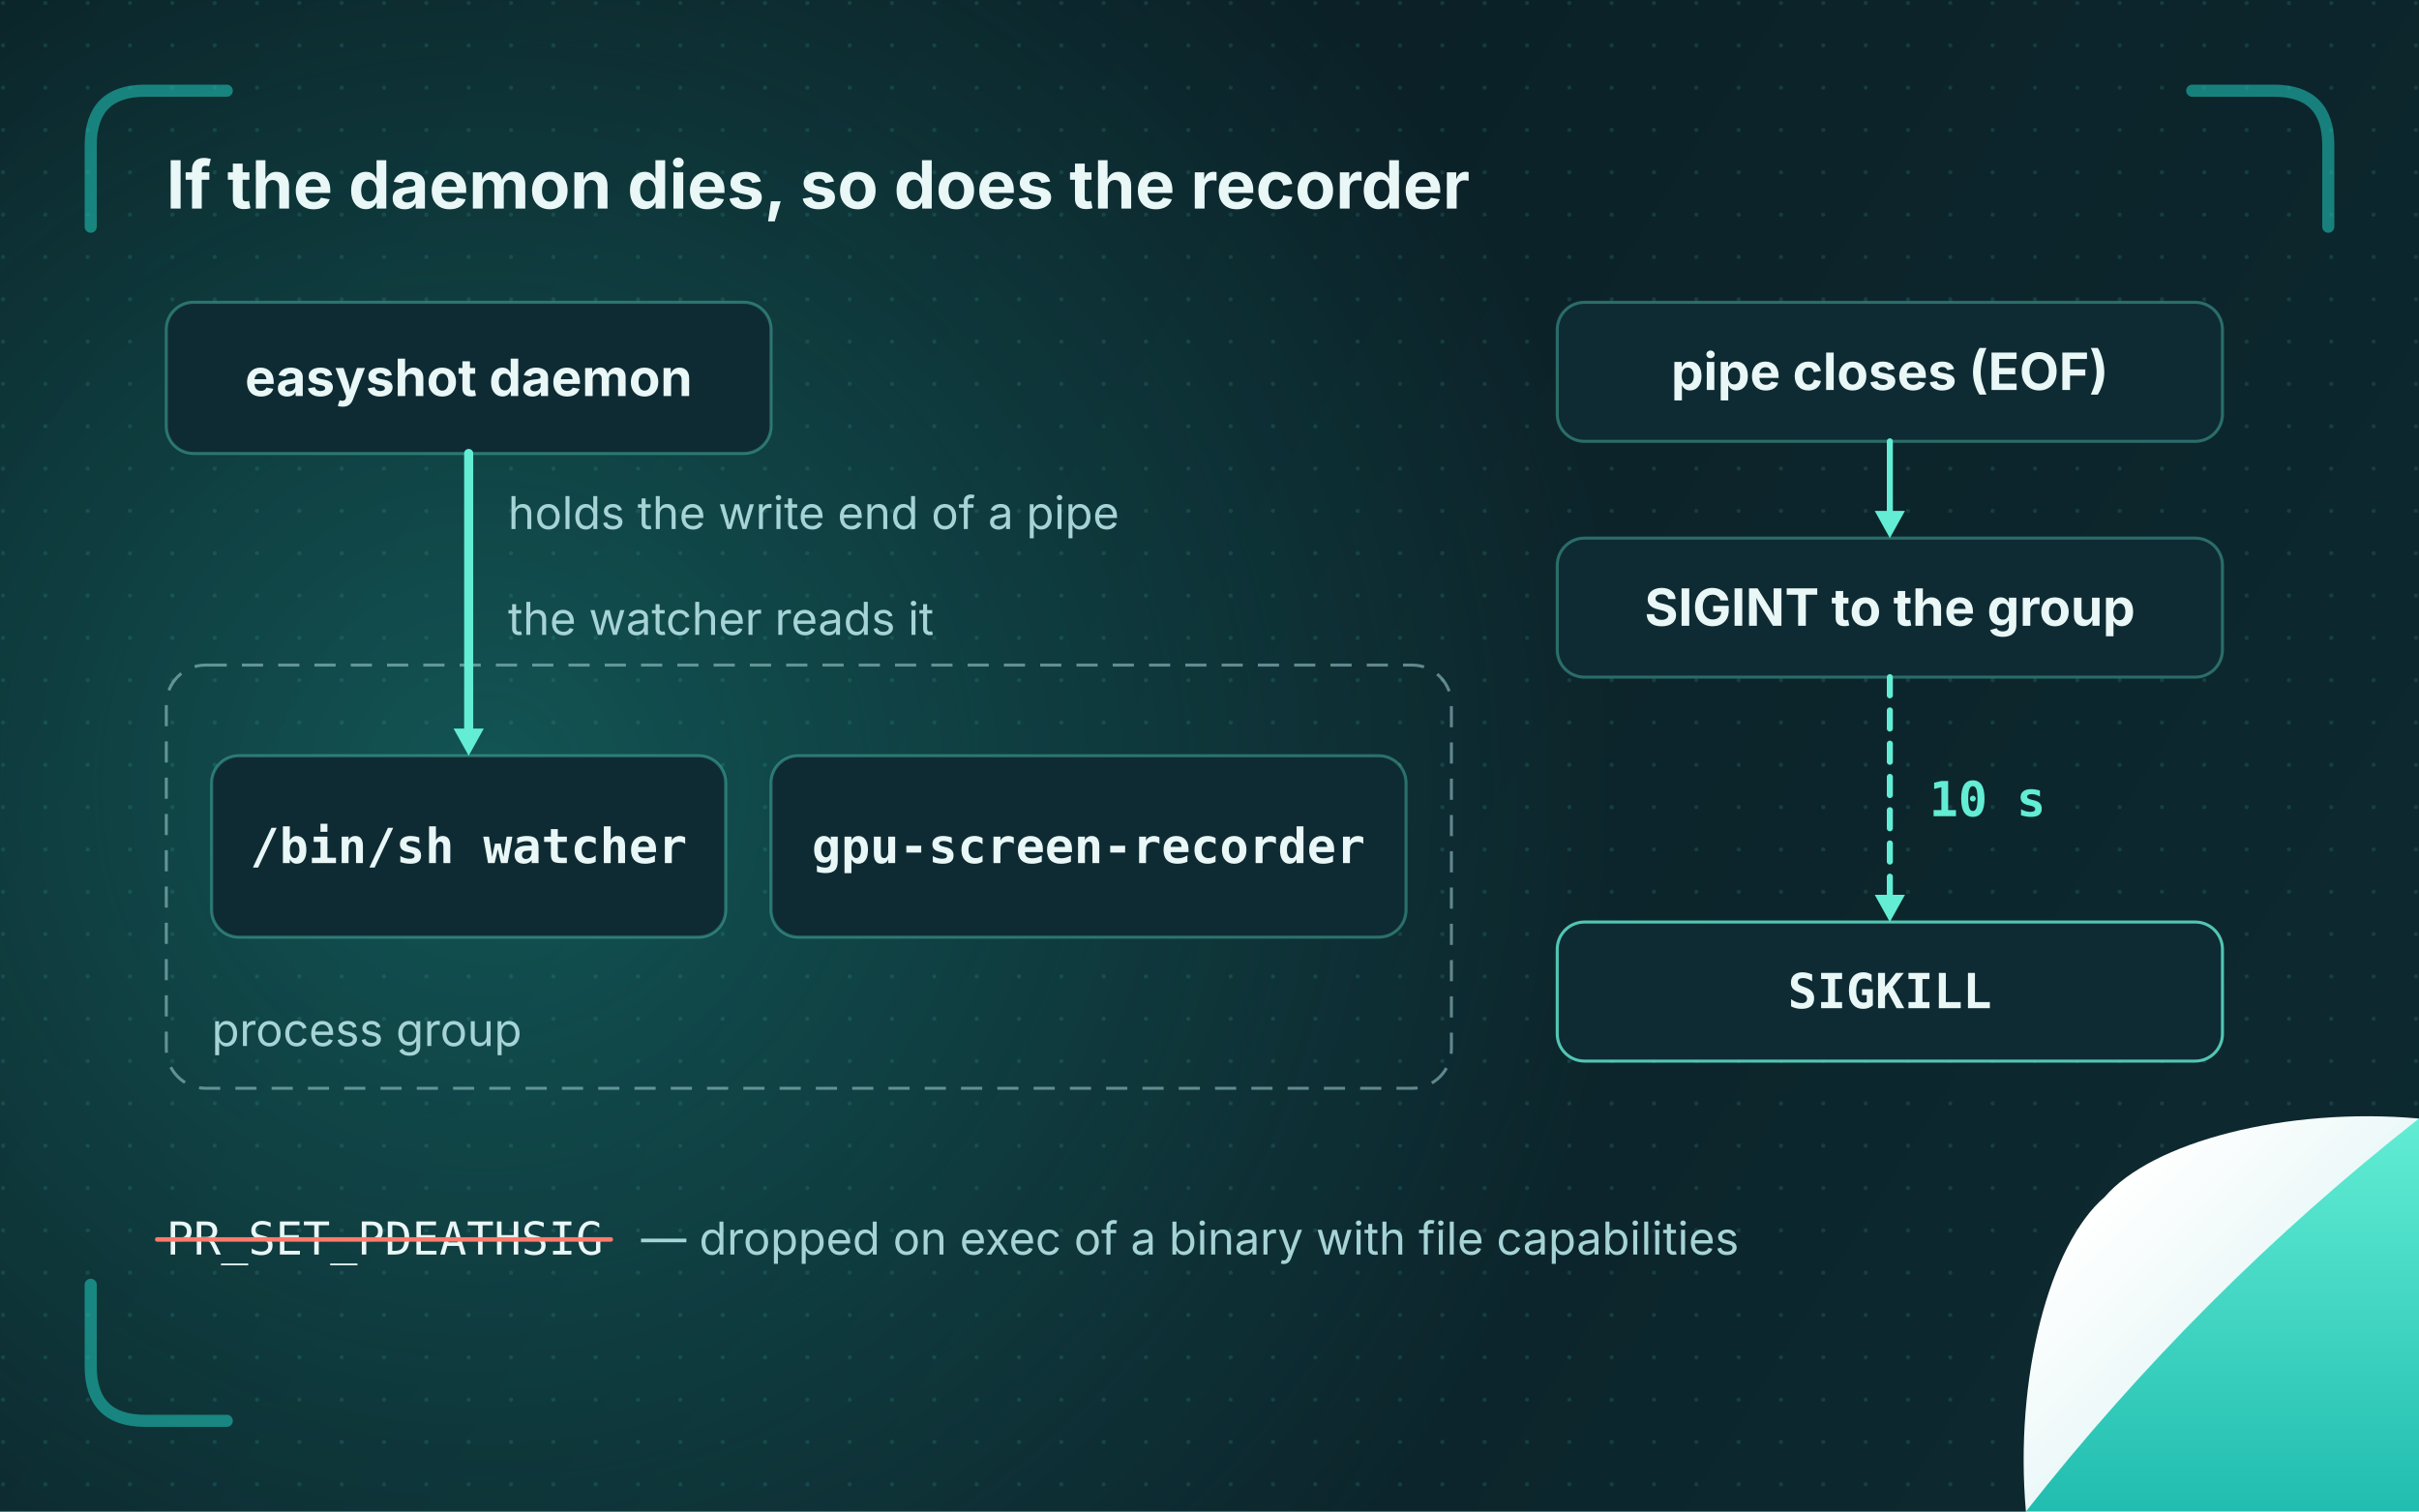
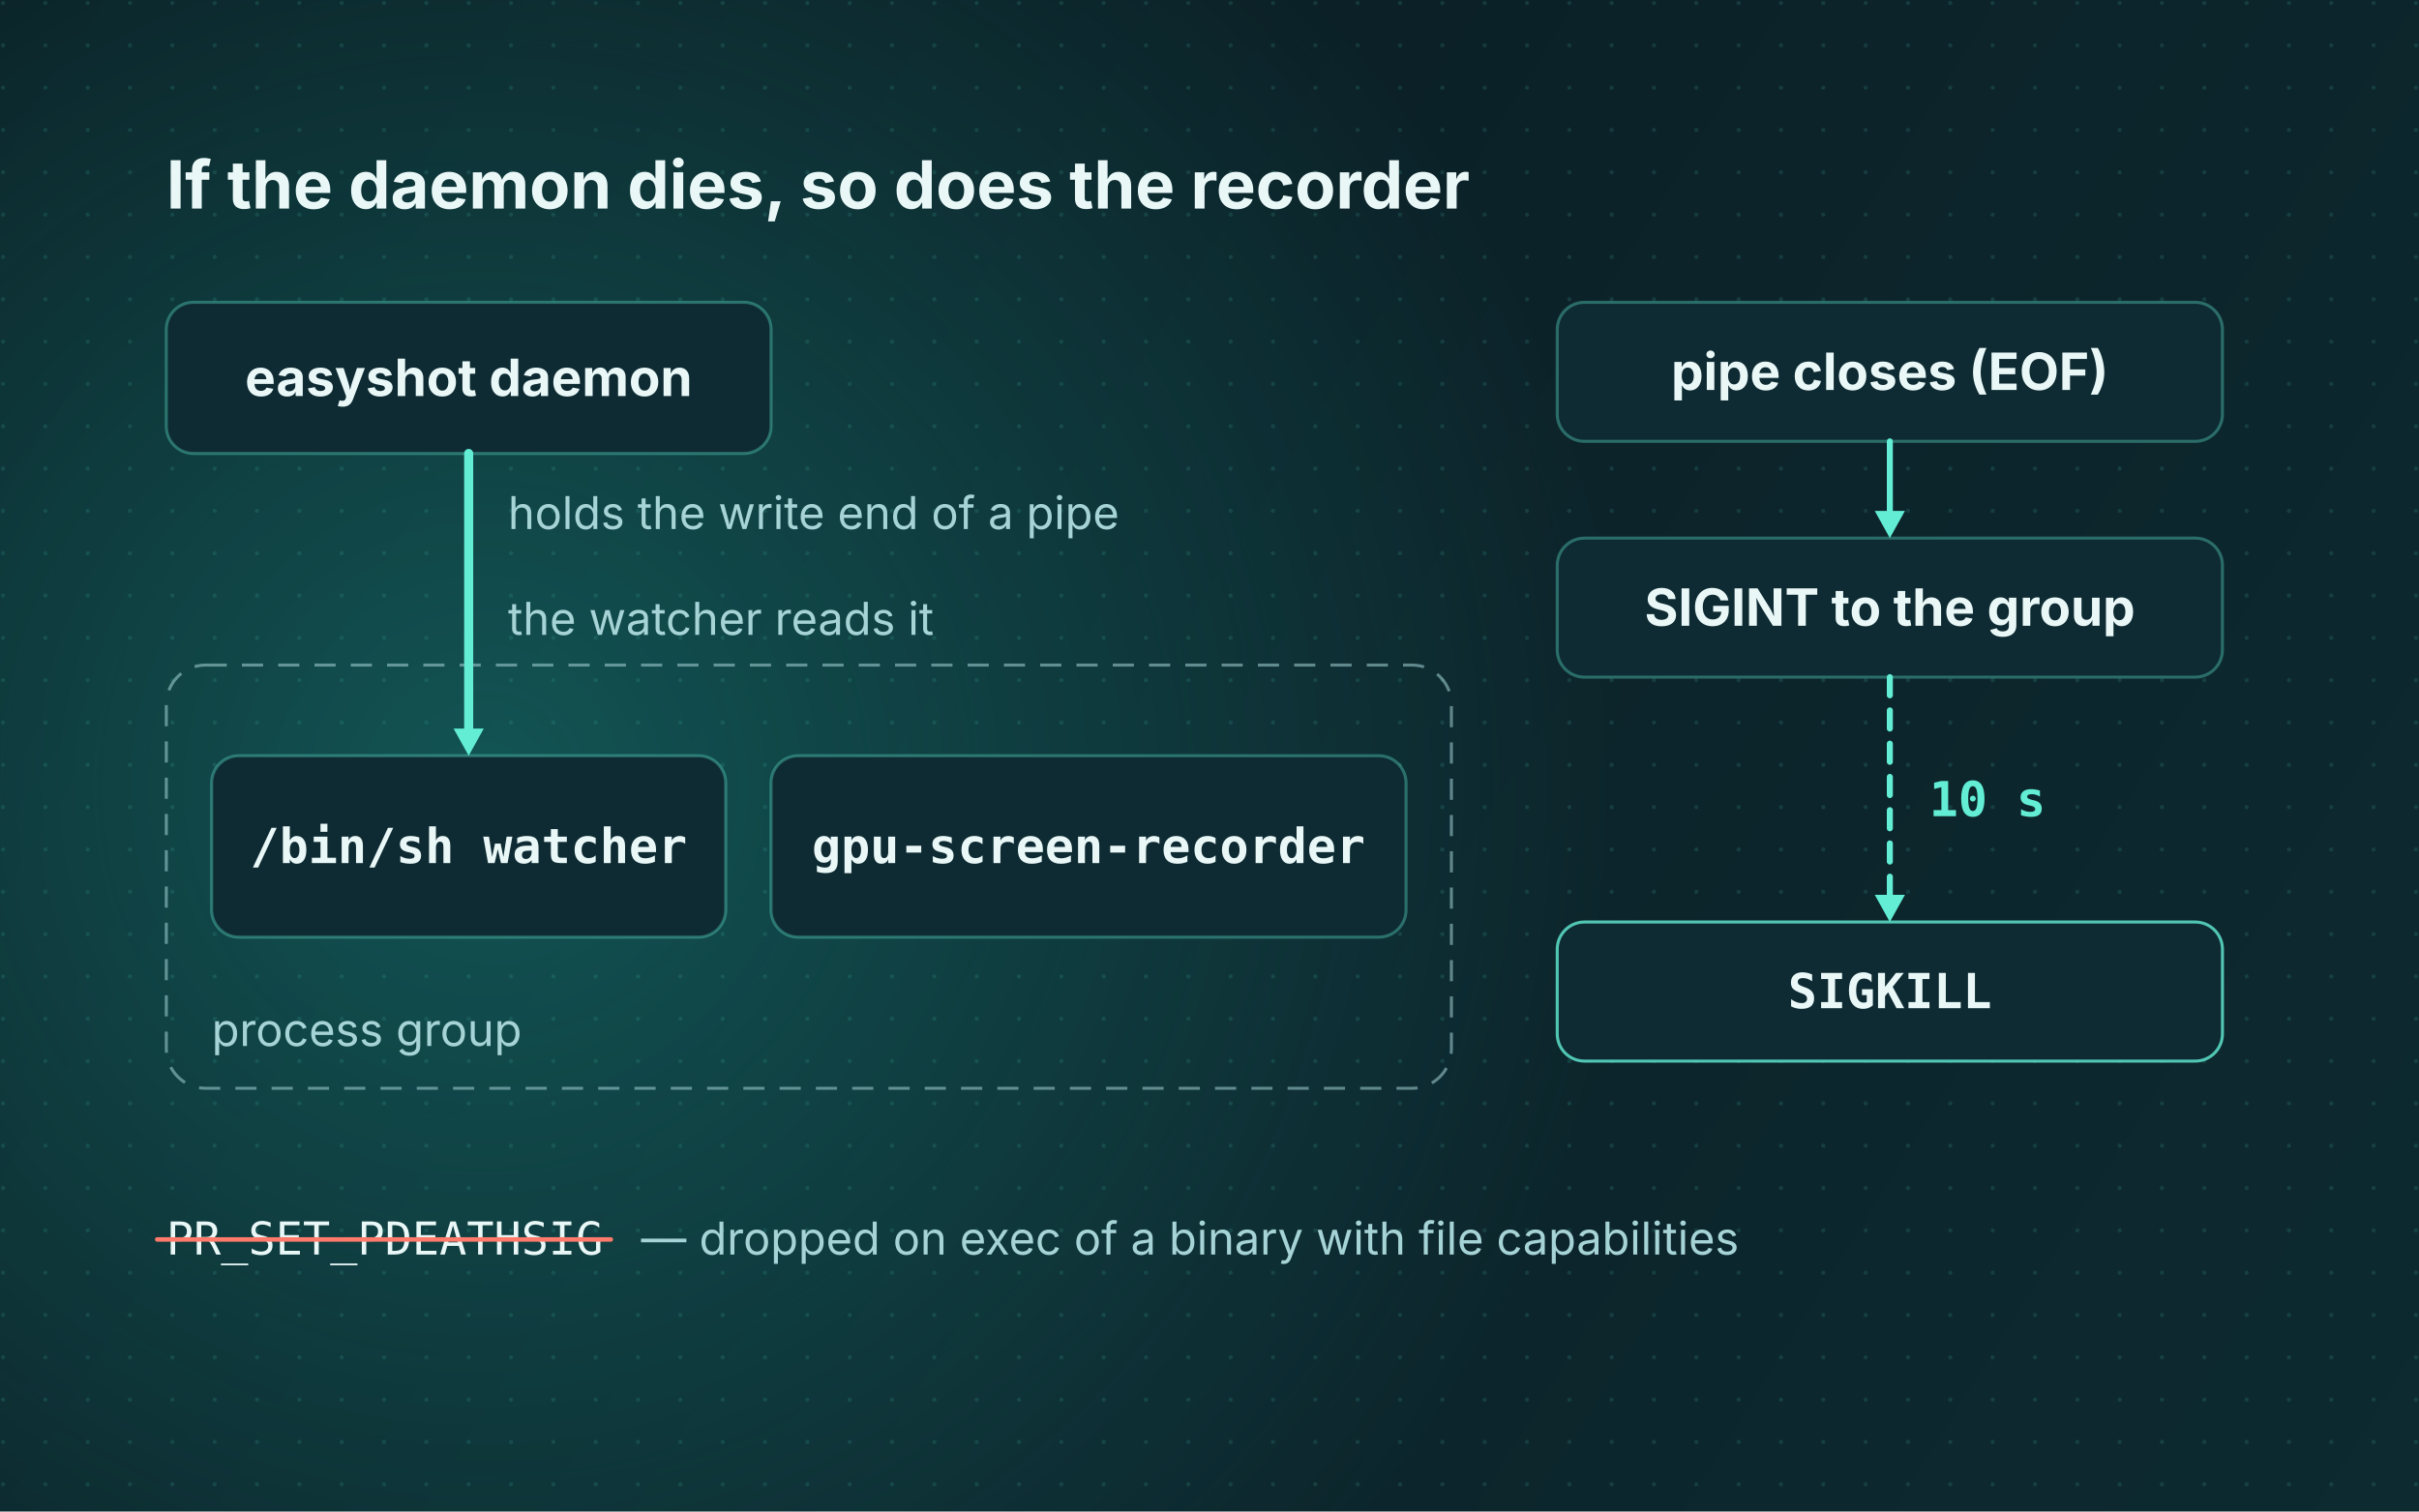
<svg xmlns="http://www.w3.org/2000/svg" width="1600" height="1000" viewBox="0 0 1600 1000" role="img">
  <defs>
    <linearGradient id="dg-sv-bg" x1="0" y1="0" x2="1600" y2="1000" gradientUnits="userSpaceOnUse">
      <stop offset="0" stop-color="#0A1A20" />
      <stop offset="1" stop-color="#0D2A31" />
    </linearGradient>
    <radialGradient id="dg-sv-glow" cx="320" cy="520" r="760" gradientUnits="userSpaceOnUse">
      <stop offset="0" stop-color="#21BDB0" stop-opacity="0.34" />
      <stop offset="1" stop-color="#21BDB0" stop-opacity="0" />
    </radialGradient>
    <linearGradient id="dg-sv-tile" x1="0" y1="0" x2="0" y2="1">
      <stop offset="0" stop-color="#62EDD4" />
      <stop offset="0.55" stop-color="#21BDB0" />
      <stop offset="1" stop-color="#1388A6" />
    </linearGradient>
-     <linearGradient id="dg-sv-back" x1="0" y1="740" x2="0" y2="1000" gradientUnits="userSpaceOnUse">
-       <stop offset="0" stop-color="#62EDD4" />
-       <stop offset="1" stop-color="#21BDB0" />
-     </linearGradient>
-     <linearGradient id="dg-sv-flap" x1="1574" y1="974" x2="1392" y2="792" gradientUnits="userSpaceOnUse">
-       <stop offset="0" stop-color="#A6D3D6" />
-       <stop offset="0.5" stop-color="#E9F7F7" />
-       <stop offset="1" stop-color="#FFFFFF" />
-     </linearGradient>
    <linearGradient id="dg-sv-line" x1="0" y1="0" x2="1" y2="0">
      <stop offset="0" stop-color="#62EDD4" stop-opacity="0" />
      <stop offset="0.5" stop-color="#62EDD4" />
      <stop offset="1" stop-color="#62EDD4" stop-opacity="0" />
    </linearGradient>
    <pattern id="dg-sv-dots" width="28" height="28" patternUnits="userSpaceOnUse">
      <circle cx="2" cy="2" r="1.4" fill="#62EDD4" fill-opacity="0.12" />
    </pattern>
    <filter id="dg-sv-soft" x="-30%" y="-30%" width="160%" height="160%">
      <feGaussianBlur stdDeviation="24" />
    </filter>
-     <clipPath id="dg-sv-cut">
-       <path d="M0 0H1600V740Q1390 790 1340 1000H0Z" />
-     </clipPath>
  </defs>
-   <rect width="1600" height="1000" fill="url(#dg-sv-back)" />
-   <g clip-path="url(#dg-sv-cut)">
-     <rect width="1600" height="1000" fill="url(#dg-sv-bg)" />
-     <rect width="1600" height="1000" fill="url(#dg-sv-dots)" />
-     <rect width="1600" height="1000" fill="url(#dg-sv-glow)" />
-     <text x="110" y="138" font-family="Inter, ui-sans-serif, system-ui, sans-serif" font-size="44" font-weight="700" fill="#E9F7F7">If the daemon dies, so does the recorder</text>
-     <rect x="110" y="200" width="400" height="100" rx="18" fill="#0E2B33" stroke="#62EDD4" stroke-opacity="0.35" stroke-width="2" />
-     <text x="310.0" y="262" font-family="Inter, ui-sans-serif, system-ui, sans-serif" font-size="34" font-weight="700" text-anchor="middle" fill="#E9F7F7">easyshot daemon</text>
-     <rect x="110" y="440" width="850" height="280" rx="26" fill="none" stroke="#A6D3D6" stroke-opacity="0.55" stroke-width="2" stroke-dasharray="14 10" />
-     <text x="140" y="692" font-family="Inter, ui-sans-serif, system-ui, sans-serif" font-size="30" fill="#A6D3D6">process group</text>
-     <rect x="140" y="500" width="340" height="120" rx="18" fill="#0E2B33" stroke="#62EDD4" stroke-opacity="0.35" stroke-width="2" />
-     <text x="310.0" y="571" font-family="JetBrains Mono, ui-monospace, monospace" font-size="32" font-weight="700" text-anchor="middle" fill="#E9F7F7">/bin/sh watcher</text>
-     <rect x="510" y="500" width="420" height="120" rx="18" fill="#0E2B33" stroke="#62EDD4" stroke-opacity="0.35" stroke-width="2" />
-     <text x="720.0" y="571" font-family="JetBrains Mono, ui-monospace, monospace" font-size="32" font-weight="700" text-anchor="middle" fill="#E9F7F7">gpu-screen-recorder</text>
-     <polyline points="310,300 310,482" fill="none" stroke="#62EDD4" stroke-width="6" stroke-linecap="round" stroke-linejoin="round" />
-     <path d="M310 500L300 482L320 482Z" fill="#62EDD4" />
-     <text x="336" y="350" font-family="Inter, ui-sans-serif, system-ui, sans-serif" font-size="30" fill="#A6D3D6">holds the write end of a pipe</text>
-     <text x="336" y="420" font-family="Inter, ui-sans-serif, system-ui, sans-serif" font-size="30" fill="#A6D3D6">the watcher reads it</text>
-     <rect x="1030" y="200" width="440" height="92" rx="18" fill="#0E2B33" stroke="#62EDD4" stroke-opacity="0.35" stroke-width="2" />
-     <text x="1250.0" y="258" font-family="Inter, ui-sans-serif, system-ui, sans-serif" font-size="34" font-weight="700" text-anchor="middle" fill="#E9F7F7">pipe closes (EOF)</text>
-     <polyline points="1250,292 1250,338" fill="none" stroke="#62EDD4" stroke-width="4" stroke-linecap="round" stroke-linejoin="round" />
-     <path d="M1250 356L1240 338L1260 338Z" fill="#62EDD4" />
-     <rect x="1030" y="356" width="440" height="92" rx="18" fill="#0E2B33" stroke="#62EDD4" stroke-opacity="0.35" stroke-width="2" />
-     <text x="1250.0" y="414" font-family="Inter, ui-sans-serif, system-ui, sans-serif" font-size="34" font-weight="700" text-anchor="middle" fill="#E9F7F7">SIGINT to the group</text>
-     <polyline points="1250,448 1250,592" fill="none" stroke="#62EDD4" stroke-width="4" stroke-linecap="round" stroke-linejoin="round" stroke-dasharray="12 10" />
-     <path d="M1250 610L1240 592L1260 592Z" fill="#62EDD4" />
-     <text x="1276.0" y="540" font-family="JetBrains Mono, ui-monospace, monospace" font-size="32" font-weight="700" fill="#62EDD4">10 s</text>
-     <rect x="1030" y="610" width="440" height="92" rx="18" fill="#0E2B33" stroke="#62EDD4" stroke-opacity="0.8" stroke-width="2" />
-     <text x="1250.0" y="667" font-family="JetBrains Mono, ui-monospace, monospace" font-size="32" font-weight="700" text-anchor="middle" fill="#E9F7F7">SIGKILL</text>
-     <text x="110" y="830" font-family="JetBrains Mono, ui-monospace, monospace" font-size="30" fill="#E9F7F7">PR_SET_PDEATHSIG</text>
-     <path d="M104 820H404" stroke="#FF7A6B" stroke-width="3" stroke-linecap="round" />
-     <text x="424" y="830" font-family="Inter, ui-sans-serif, system-ui, sans-serif" font-size="30" fill="#A6D3D6">— dropped on exec of a binary with file capabilities</text>
-   </g>
-   <path d="M1600 740C1511.6 732.2 1423.2 755.6 1392 792C1355.6 823.2 1332.2 911.6 1340 1000Q1454.4 854.4 1600 740Z" fill="url(#dg-sv-flap)" />
-   <path d="M60 150V96Q60 60 96 60H150M1540 150V96Q1540 60 1504 60H1450M60 850V904Q60 940 96 940H150" fill="none" stroke="#21BDB0" stroke-opacity="0.6" stroke-width="8" stroke-linecap="round" />
+   <rect width="1600" height="1000" fill="url(#dg-sv-bg)" />
+   <rect width="1600" height="1000" fill="url(#dg-sv-dots)" />
+   <rect width="1600" height="1000" fill="url(#dg-sv-glow)" />
+   <text x="110" y="138" font-family="Inter, ui-sans-serif, system-ui, sans-serif" font-size="44" font-weight="700" fill="#E9F7F7">If the daemon dies, so does the recorder</text>
+   <rect x="110" y="200" width="400" height="100" rx="18" fill="#0E2B33" stroke="#62EDD4" stroke-opacity="0.35" stroke-width="2" />
+   <text x="310.0" y="262" font-family="Inter, ui-sans-serif, system-ui, sans-serif" font-size="34" font-weight="700" text-anchor="middle" fill="#E9F7F7">easyshot daemon</text>
+   <rect x="110" y="440" width="850" height="280" rx="26" fill="none" stroke="#A6D3D6" stroke-opacity="0.55" stroke-width="2" stroke-dasharray="14 10" />
+   <text x="140" y="692" font-family="Inter, ui-sans-serif, system-ui, sans-serif" font-size="30" fill="#A6D3D6">process group</text>
+   <rect x="140" y="500" width="340" height="120" rx="18" fill="#0E2B33" stroke="#62EDD4" stroke-opacity="0.35" stroke-width="2" />
+   <text x="310.0" y="571" font-family="JetBrains Mono, ui-monospace, monospace" font-size="32" font-weight="700" text-anchor="middle" fill="#E9F7F7">/bin/sh watcher</text>
+   <rect x="510" y="500" width="420" height="120" rx="18" fill="#0E2B33" stroke="#62EDD4" stroke-opacity="0.35" stroke-width="2" />
+   <text x="720.0" y="571" font-family="JetBrains Mono, ui-monospace, monospace" font-size="32" font-weight="700" text-anchor="middle" fill="#E9F7F7">gpu-screen-recorder</text>
+   <polyline points="310,300 310,482" fill="none" stroke="#62EDD4" stroke-width="6" stroke-linecap="round" stroke-linejoin="round" />
+   <path d="M310 500L300 482L320 482Z" fill="#62EDD4" />
+   <text x="336" y="350" font-family="Inter, ui-sans-serif, system-ui, sans-serif" font-size="30" fill="#A6D3D6">holds the write end of a pipe</text>
+   <text x="336" y="420" font-family="Inter, ui-sans-serif, system-ui, sans-serif" font-size="30" fill="#A6D3D6">the watcher reads it</text>
+   <rect x="1030" y="200" width="440" height="92" rx="18" fill="#0E2B33" stroke="#62EDD4" stroke-opacity="0.35" stroke-width="2" />
+   <text x="1250.0" y="258" font-family="Inter, ui-sans-serif, system-ui, sans-serif" font-size="34" font-weight="700" text-anchor="middle" fill="#E9F7F7">pipe closes (EOF)</text>
+   <polyline points="1250,292 1250,338" fill="none" stroke="#62EDD4" stroke-width="4" stroke-linecap="round" stroke-linejoin="round" />
+   <path d="M1250 356L1240 338L1260 338Z" fill="#62EDD4" />
+   <rect x="1030" y="356" width="440" height="92" rx="18" fill="#0E2B33" stroke="#62EDD4" stroke-opacity="0.35" stroke-width="2" />
+   <text x="1250.0" y="414" font-family="Inter, ui-sans-serif, system-ui, sans-serif" font-size="34" font-weight="700" text-anchor="middle" fill="#E9F7F7">SIGINT to the group</text>
+   <polyline points="1250,448 1250,592" fill="none" stroke="#62EDD4" stroke-width="4" stroke-linecap="round" stroke-linejoin="round" stroke-dasharray="12 10" />
+   <path d="M1250 610L1240 592L1260 592Z" fill="#62EDD4" />
+   <text x="1276.0" y="540" font-family="JetBrains Mono, ui-monospace, monospace" font-size="32" font-weight="700" fill="#62EDD4">10 s</text>
+   <rect x="1030" y="610" width="440" height="92" rx="18" fill="#0E2B33" stroke="#62EDD4" stroke-opacity="0.8" stroke-width="2" />
+   <text x="1250.0" y="667" font-family="JetBrains Mono, ui-monospace, monospace" font-size="32" font-weight="700" text-anchor="middle" fill="#E9F7F7">SIGKILL</text>
+   <text x="110" y="830" font-family="JetBrains Mono, ui-monospace, monospace" font-size="30" fill="#E9F7F7">PR_SET_PDEATHSIG</text>
+   <path d="M104 820H404" stroke="#FF7A6B" stroke-width="3" stroke-linecap="round" />
+   <text x="424" y="830" font-family="Inter, ui-sans-serif, system-ui, sans-serif" font-size="30" fill="#A6D3D6">— dropped on exec of a binary with file capabilities</text>
</svg>
